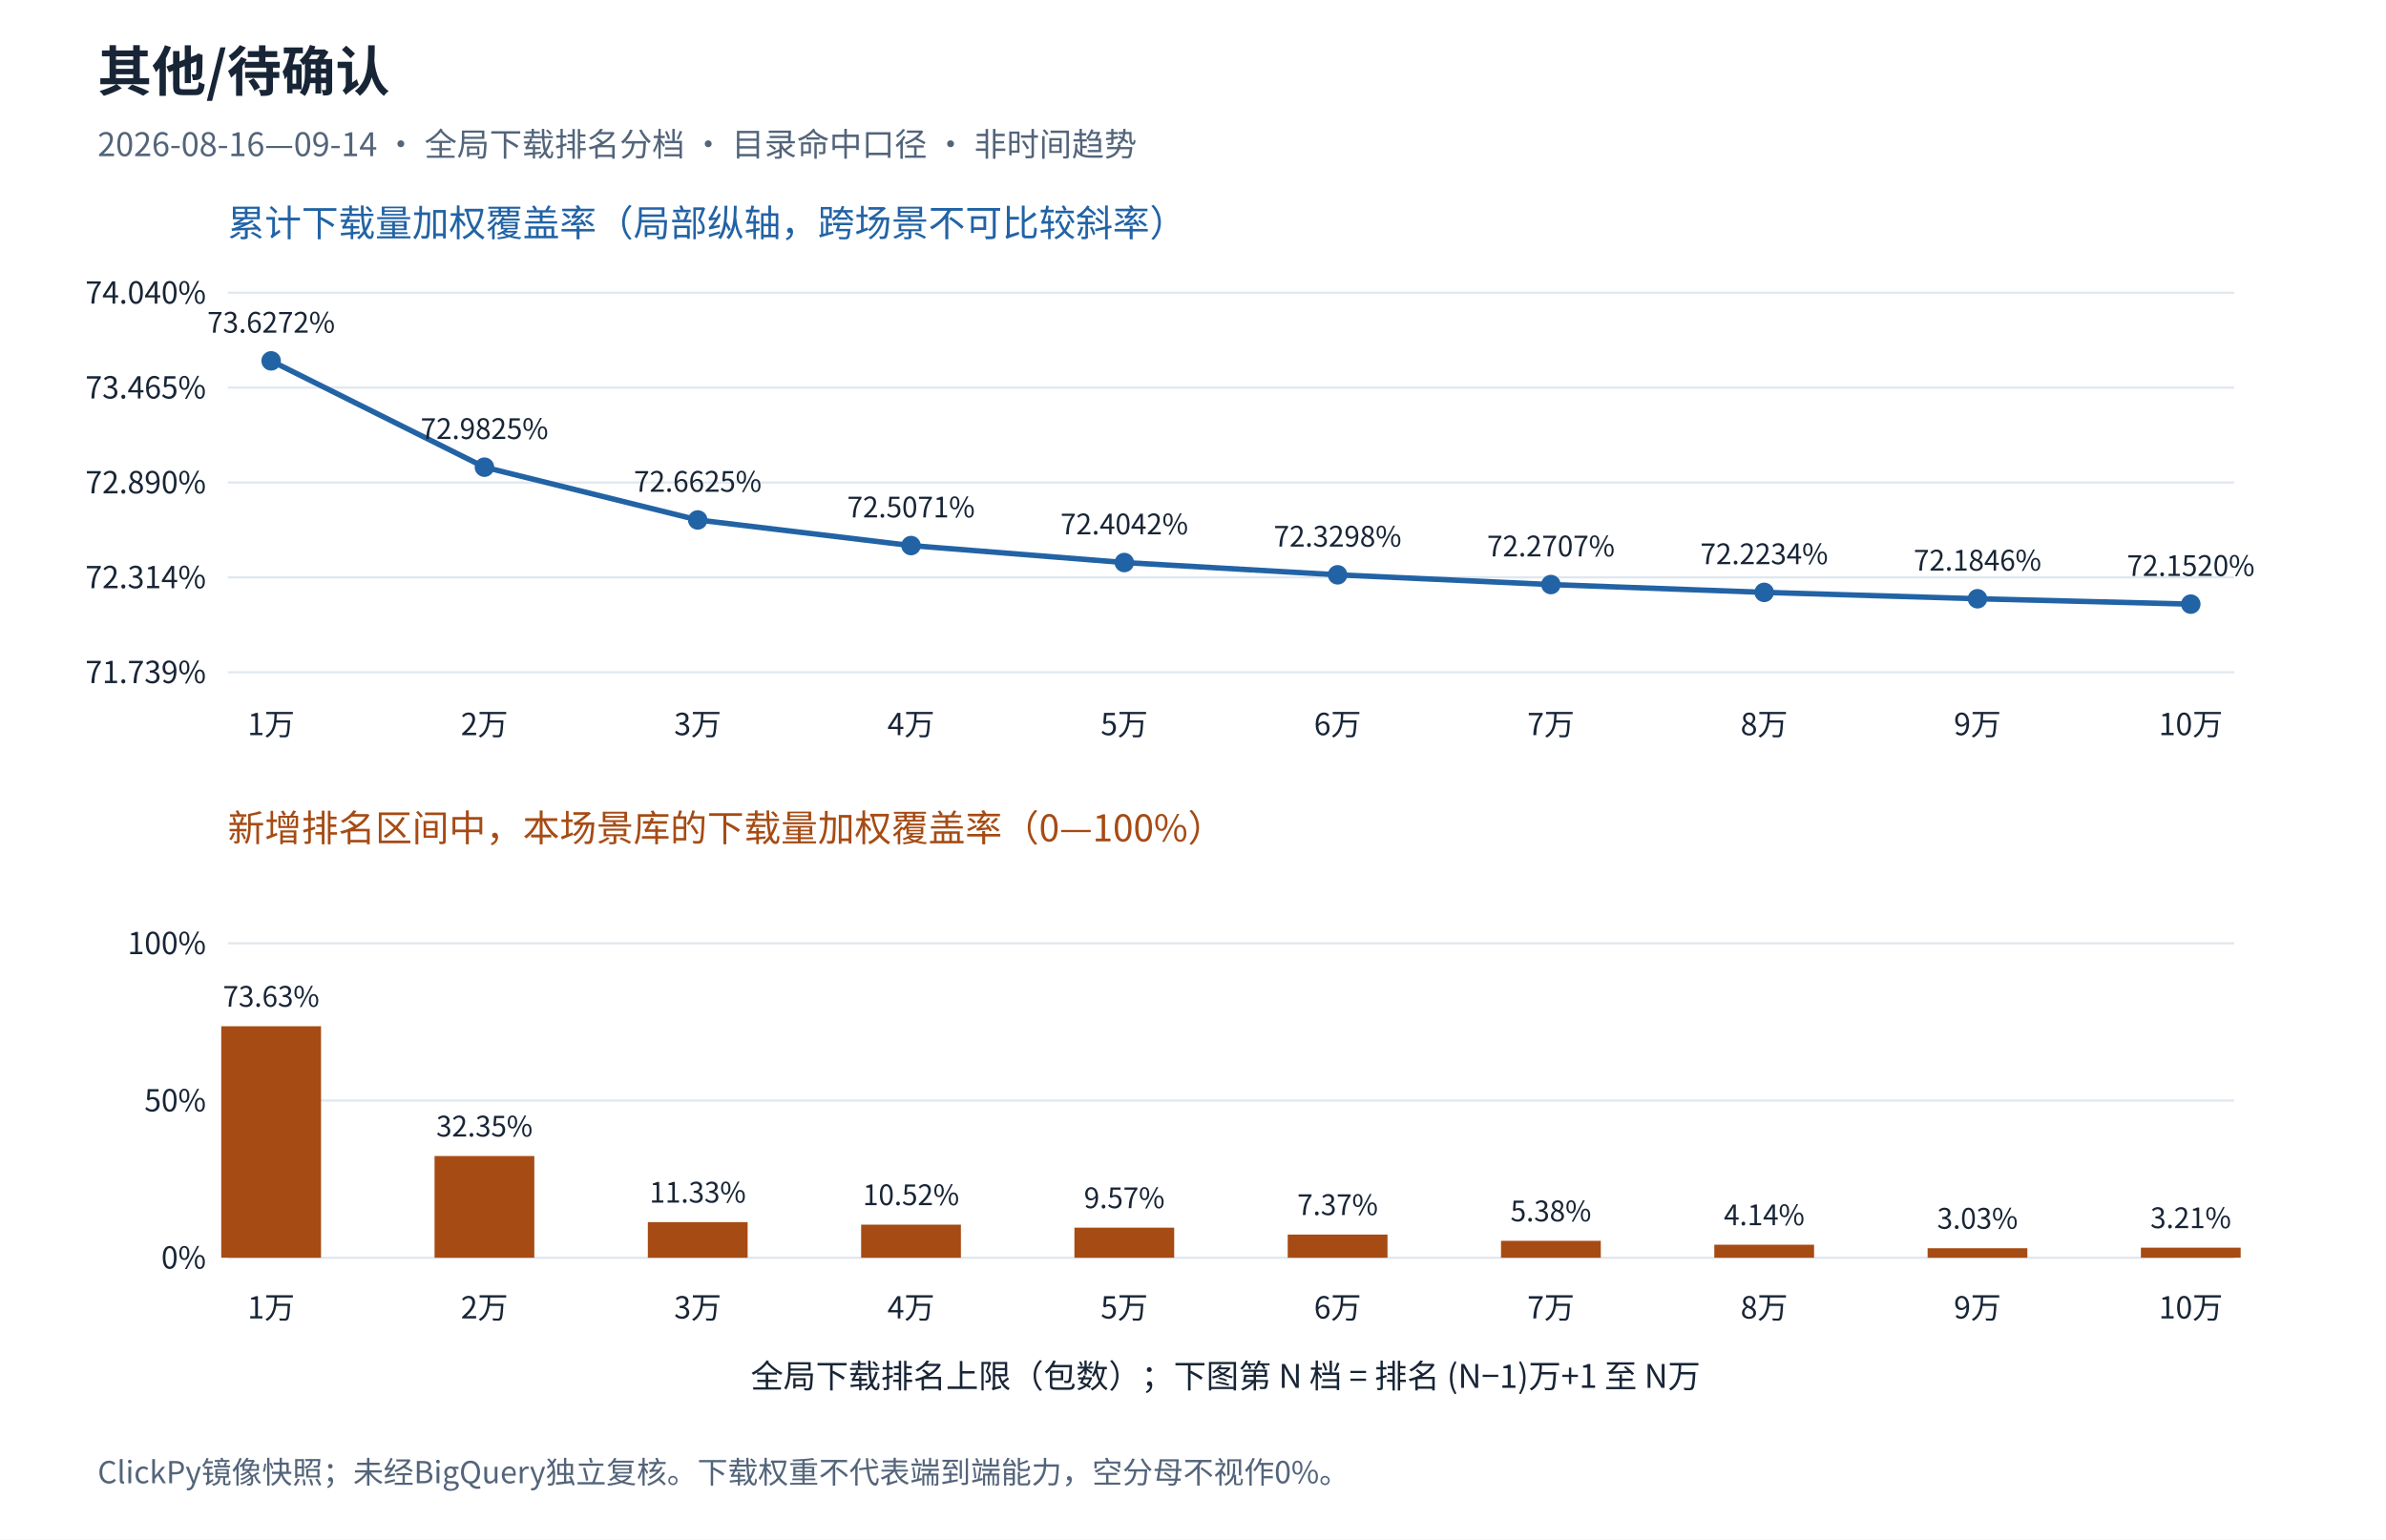
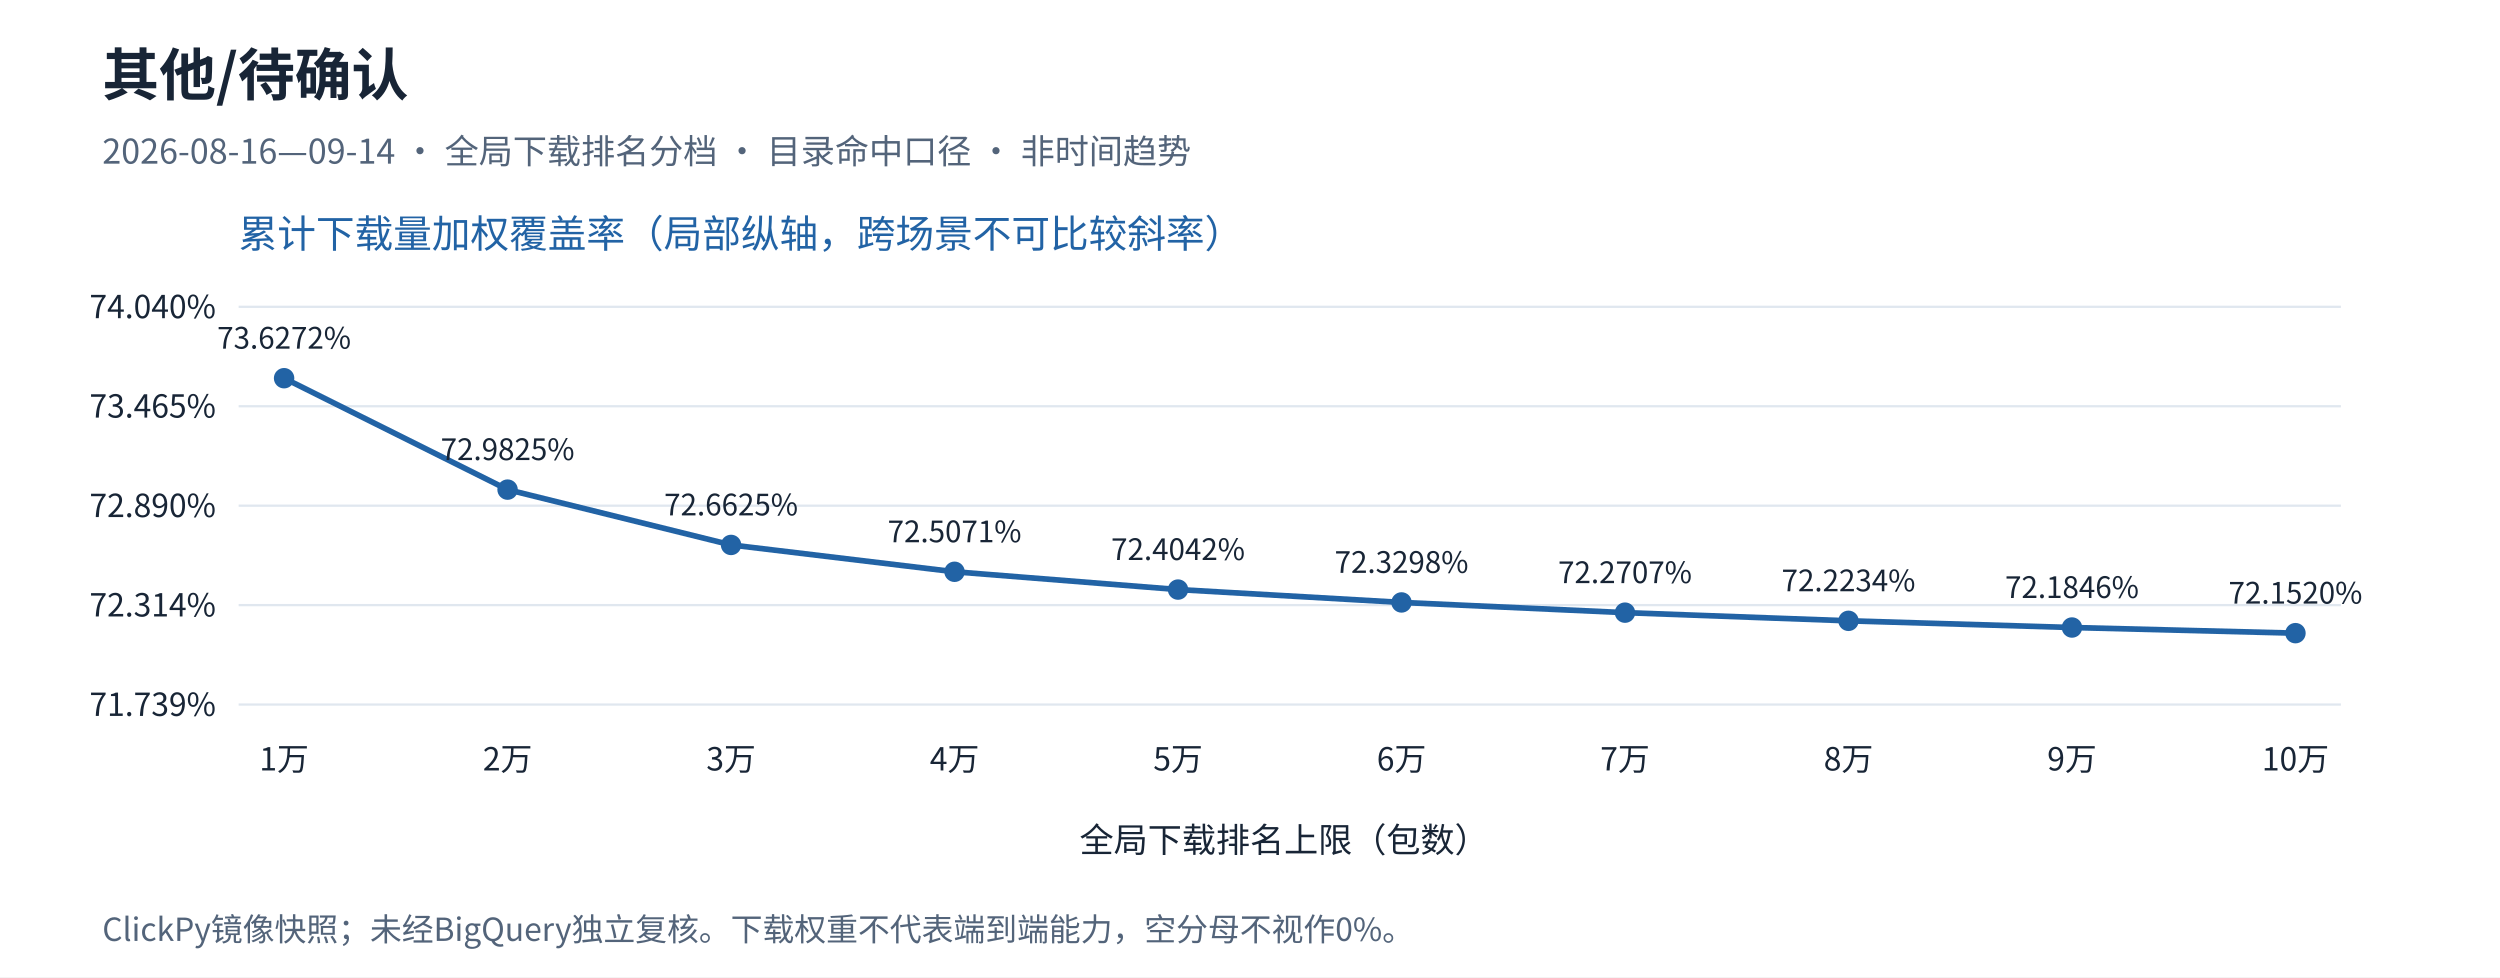
- <svg xmlns="http://www.w3.org/2000/svg" width="1100" height="710" viewBox="0 0 1100 710" role="img" aria-labelledby="title desc">
-   <rect width="1100" height="710" fill="white" />
+ <svg xmlns="http://www.w3.org/2000/svg" width="1100" height="430" viewBox="0 0 1100 430" role="img" aria-labelledby="title desc">
+   <rect width="1100" height="430" fill="white" />
  <g font-family="Microsoft YaHei, Noto Sans CJK SC, sans-serif" fill="#182536">
    <text x="45" y="42" font-size="25" font-weight="700">其他/待确认</text>
    <text x="45" y="72" font-size="15" fill="#53647a">2026-08-16—09-14 · 全局下载排名分档 · 目录命中口径 · 非时间趋势</text>
    <text x="105" y="109" font-size="17" fill="#2263a5">累计下载量加权覆盖率（局部纵轴，跨场景不可比较斜率）</text>
    <path d="M105,310H1030" stroke="#e0e7ef" />
    <text x="95" y="315" text-anchor="end" font-size="14">71.739%</text>
    <path d="M105,266.25H1030" stroke="#e0e7ef" />
    <text x="95" y="271.25" text-anchor="end" font-size="14">72.314%</text>
    <path d="M105,222.5H1030" stroke="#e0e7ef" />
    <text x="95" y="227.5" text-anchor="end" font-size="14">72.890%</text>
    <path d="M105,178.75H1030" stroke="#e0e7ef" />
    <text x="95" y="183.75" text-anchor="end" font-size="14">73.465%</text>
    <path d="M105,135H1030" stroke="#e0e7ef" />
    <text x="95" y="140" text-anchor="end" font-size="14">74.040%</text>
    <polyline points="125,166.41 223.333,215.434 321.667,239.773 420,251.585 518.333,259.415 616.667,265.072 715,269.567 813.333,273.165 911.667,276.109 1010,278.59" fill="none" stroke="#2263a5" stroke-width="2.5" />
    <circle cx="125" cy="166.41" r="4.5" fill="#2263a5" />
    <text x="125" y="153.41" text-anchor="middle" font-size="13">73.6272%</text>
    <circle cx="223.333" cy="215.434" r="4.5" fill="#2263a5" />
    <text x="223.333" y="202.434" text-anchor="middle" font-size="13">72.9825%</text>
    <circle cx="321.667" cy="239.773" r="4.5" fill="#2263a5" />
    <text x="321.667" y="226.773" text-anchor="middle" font-size="13">72.6625%</text>
    <circle cx="420" cy="251.585" r="4.5" fill="#2263a5" />
    <text x="420" y="238.585" text-anchor="middle" font-size="13">72.5071%</text>
    <circle cx="518.333" cy="259.415" r="4.5" fill="#2263a5" />
    <text x="518.333" y="246.415" text-anchor="middle" font-size="13">72.4042%</text>
    <circle cx="616.667" cy="265.072" r="4.5" fill="#2263a5" />
    <text x="616.667" y="252.072" text-anchor="middle" font-size="13">72.3298%</text>
    <circle cx="715" cy="269.567" r="4.5" fill="#2263a5" />
    <text x="715" y="256.567" text-anchor="middle" font-size="13">72.2707%</text>
    <circle cx="813.333" cy="273.165" r="4.5" fill="#2263a5" />
    <text x="813.333" y="260.165" text-anchor="middle" font-size="13">72.2234%</text>
    <circle cx="911.667" cy="276.109" r="4.5" fill="#2263a5" />
    <text x="911.667" y="263.109" text-anchor="middle" font-size="13">72.1846%</text>
    <circle cx="1010" cy="278.59" r="4.5" fill="#2263a5" />
    <text x="1010" y="265.59" text-anchor="middle" font-size="13">72.1520%</text>
-     <text x="105" y="388" font-size="17" fill="#a64b14">新增排名区间中，本场景库的下载量加权覆盖率（0—100%）</text>
-     <path d="M105,580H1030" stroke="#e0e7ef" />
-     <text x="95" y="585" text-anchor="end" font-size="14">0%</text>
-     <path d="M105,507.5H1030" stroke="#e0e7ef" />
-     <text x="95" y="512.5" text-anchor="end" font-size="14">50%</text>
-     <path d="M105,435H1030" stroke="#e0e7ef" />
-     <text x="95" y="440" text-anchor="end" font-size="14">100%</text>
-     <rect x="102" y="473.241" width="46" height="106.759" fill="#a64b14" />
-     <text x="125" y="464.241" text-anchor="middle" font-size="13">73.63%</text>
-     <text x="125" y="608" text-anchor="middle" font-size="14">1万</text>
    <text x="125" y="339" text-anchor="middle" font-size="14">1万</text>
-     <rect x="200.333" y="533.095" width="46" height="46.905" fill="#a64b14" />
-     <text x="223.333" y="524.095" text-anchor="middle" font-size="13">32.35%</text>
-     <text x="223.333" y="608" text-anchor="middle" font-size="14">2万</text>
    <text x="223.333" y="339" text-anchor="middle" font-size="14">2万</text>
-     <rect x="298.667" y="563.573" width="46" height="16.427" fill="#a64b14" />
-     <text x="321.667" y="554.573" text-anchor="middle" font-size="13">11.33%</text>
-     <text x="321.667" y="608" text-anchor="middle" font-size="14">3万</text>
    <text x="321.667" y="339" text-anchor="middle" font-size="14">3万</text>
-     <rect x="397" y="564.741" width="46" height="15.259" fill="#a64b14" />
-     <text x="420" y="555.741" text-anchor="middle" font-size="13">10.52%</text>
-     <text x="420" y="608" text-anchor="middle" font-size="14">4万</text>
    <text x="420" y="339" text-anchor="middle" font-size="14">4万</text>
-     <rect x="495.333" y="566.129" width="46" height="13.871" fill="#a64b14" />
-     <text x="518.333" y="557.129" text-anchor="middle" font-size="13">9.57%</text>
-     <text x="518.333" y="608" text-anchor="middle" font-size="14">5万</text>
    <text x="518.333" y="339" text-anchor="middle" font-size="14">5万</text>
-     <rect x="593.667" y="569.308" width="46" height="10.692" fill="#a64b14" />
-     <text x="616.667" y="560.308" text-anchor="middle" font-size="13">7.37%</text>
-     <text x="616.667" y="608" text-anchor="middle" font-size="14">6万</text>
    <text x="616.667" y="339" text-anchor="middle" font-size="14">6万</text>
-     <rect x="692" y="572.2" width="46" height="7.8" fill="#a64b14" />
-     <text x="715" y="563.2" text-anchor="middle" font-size="13">5.38%</text>
-     <text x="715" y="608" text-anchor="middle" font-size="14">7万</text>
    <text x="715" y="339" text-anchor="middle" font-size="14">7万</text>
-     <rect x="790.333" y="573.99" width="46" height="6.01" fill="#a64b14" />
-     <text x="813.333" y="564.99" text-anchor="middle" font-size="13">4.14%</text>
-     <text x="813.333" y="608" text-anchor="middle" font-size="14">8万</text>
    <text x="813.333" y="339" text-anchor="middle" font-size="14">8万</text>
-     <rect x="888.667" y="575.611" width="46" height="4.389" fill="#a64b14" />
-     <text x="911.667" y="566.611" text-anchor="middle" font-size="13">3.03%</text>
-     <text x="911.667" y="608" text-anchor="middle" font-size="14">9万</text>
    <text x="911.667" y="339" text-anchor="middle" font-size="14">9万</text>
-     <rect x="987" y="575.351" width="46" height="4.649" fill="#a64b14" />
-     <text x="1010" y="566.351" text-anchor="middle" font-size="13">3.21%</text>
-     <text x="1010" y="608" text-anchor="middle" font-size="14">10万</text>
    <text x="1010" y="339" text-anchor="middle" font-size="14">10万</text>
-     <text x="565" y="640" text-anchor="middle" font-size="15">全局下载排名上限（包数）；下图第 N 档 = 排名 (N−1)万+1 至 N万</text>
-     <text x="45" y="684" font-size="14" fill="#53647a">ClickPy镜像快照；未经BigQuery独立复核。下载权重不代表端到端能力，空分母不视作0%。</text>
+     <text x="565" y="375" text-anchor="middle" font-size="15">全局下载排名上限（包数）</text>
+     <text x="45" y="414" font-size="14" fill="#53647a">ClickPy镜像快照；未经BigQuery独立复核。下载权重不代表端到端能力，空分母不视作0%。</text>
  </g>
</svg>
